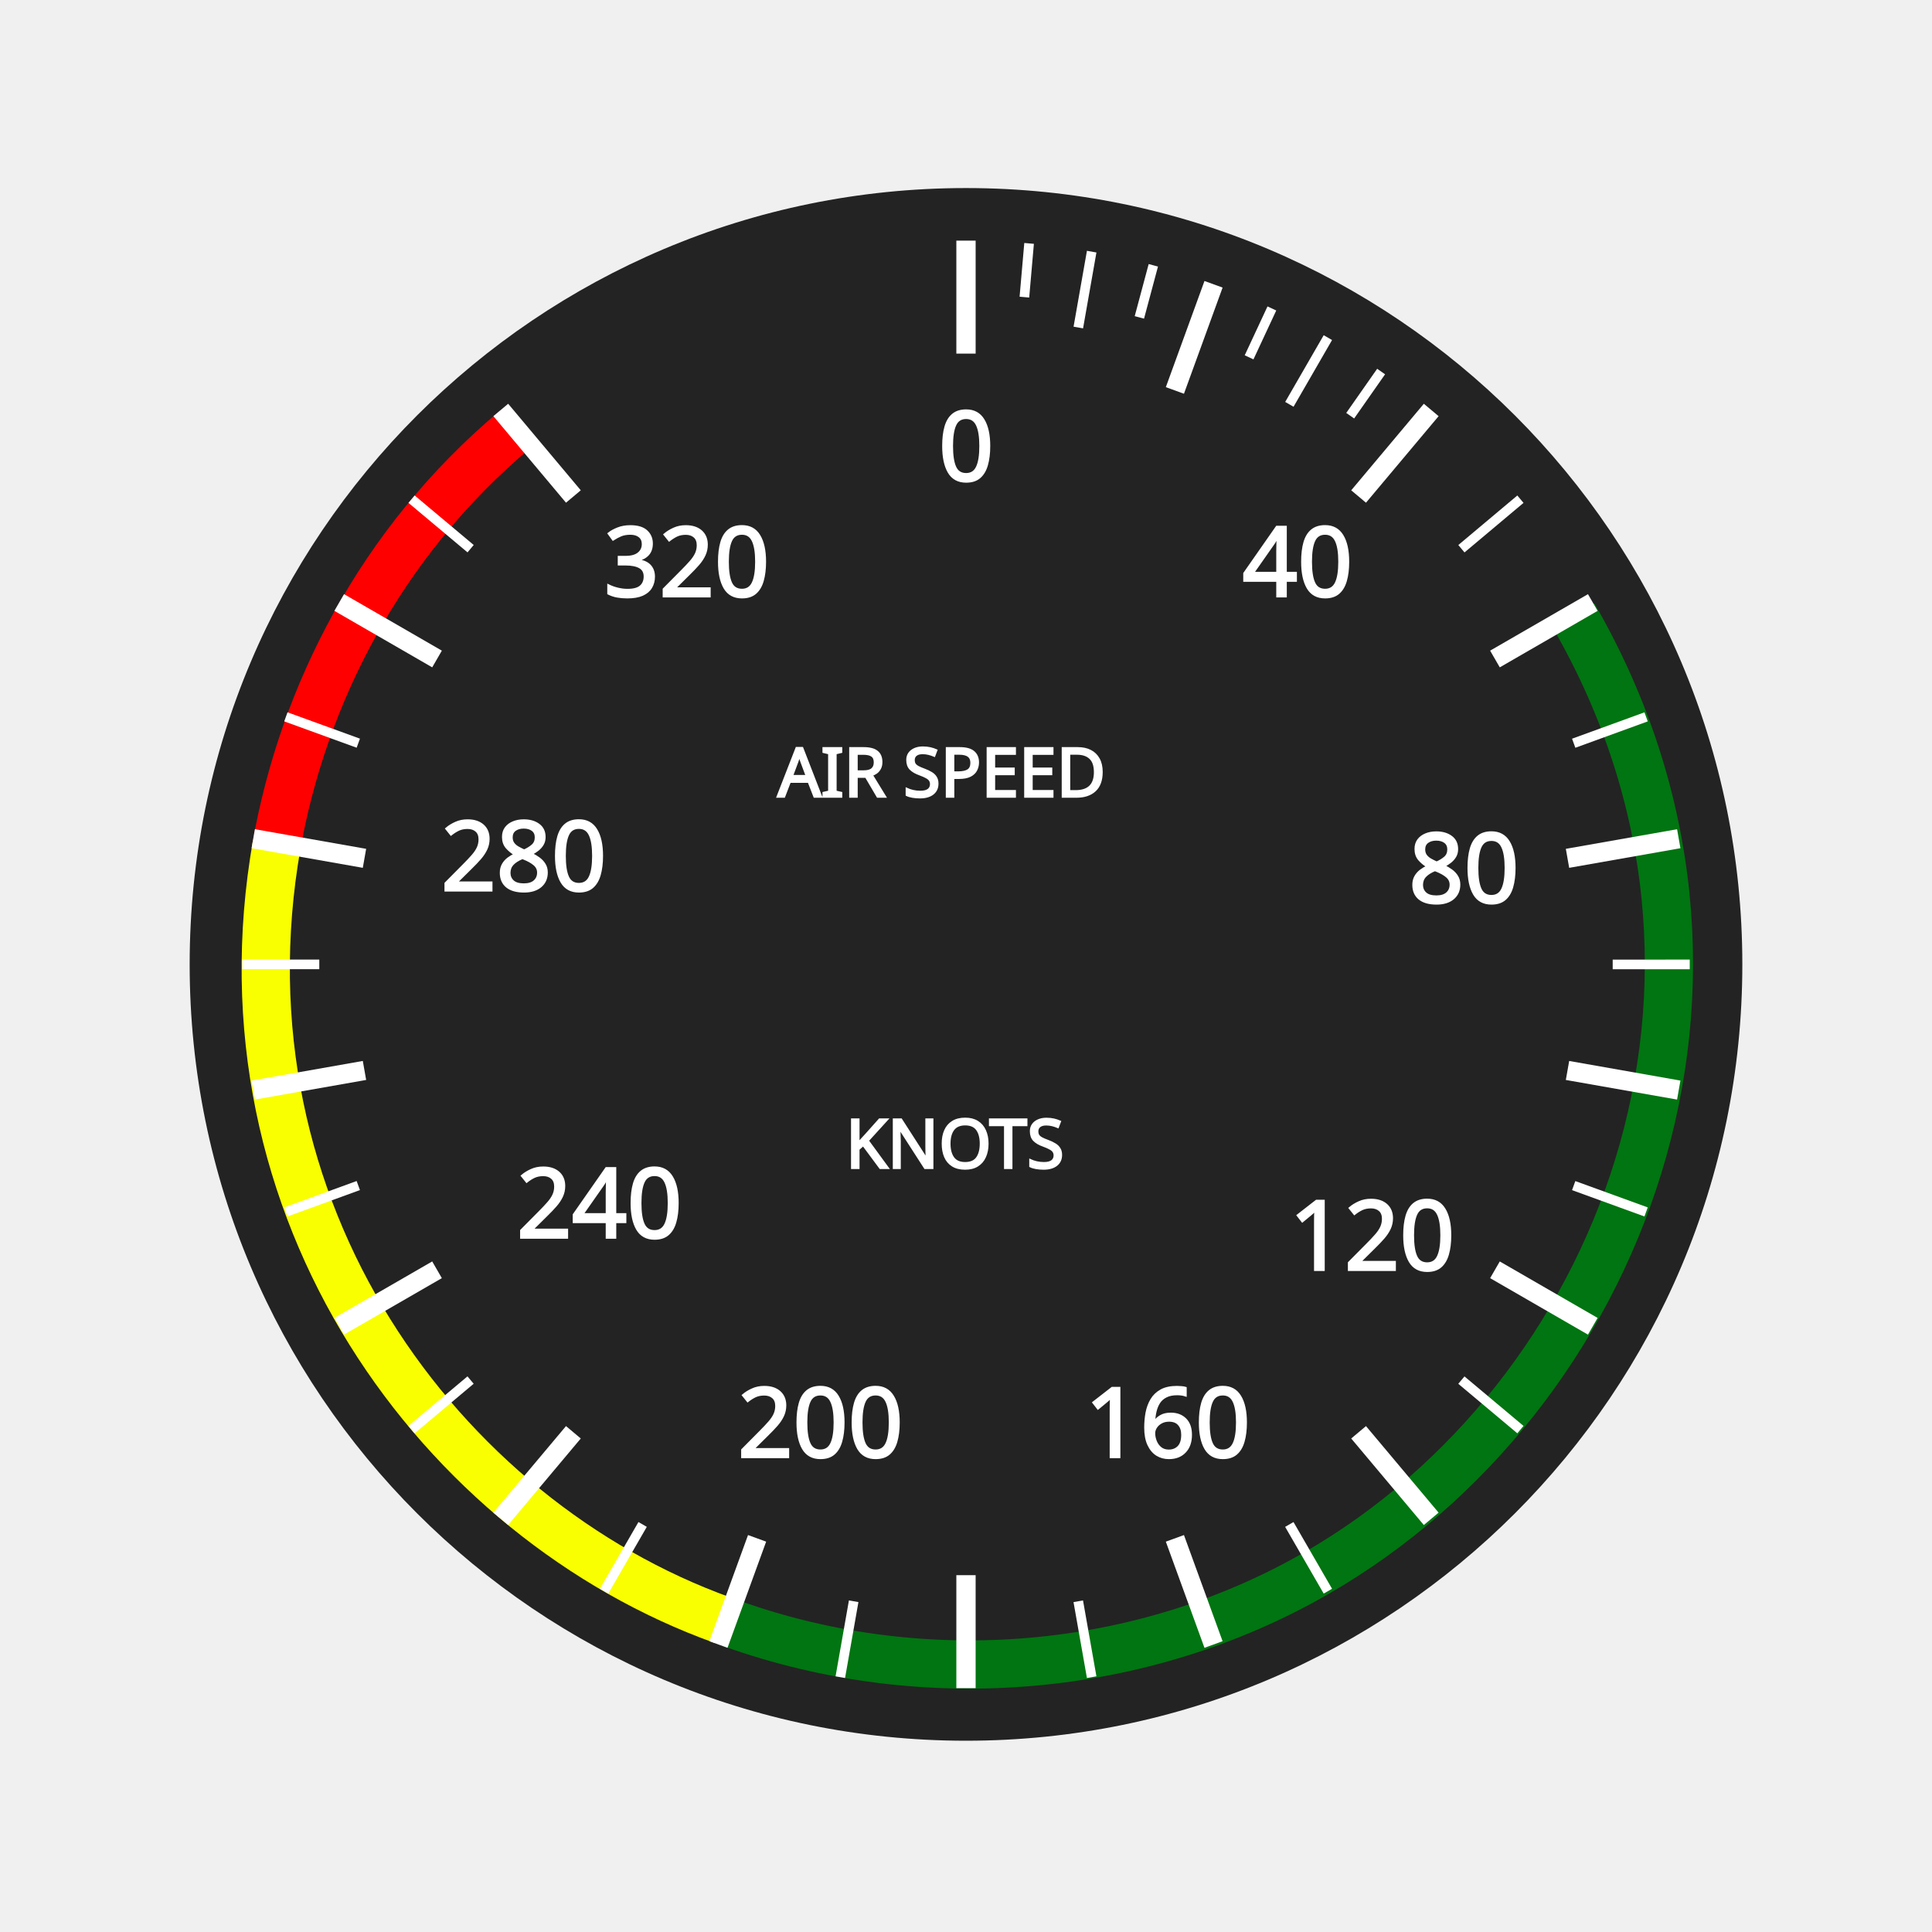
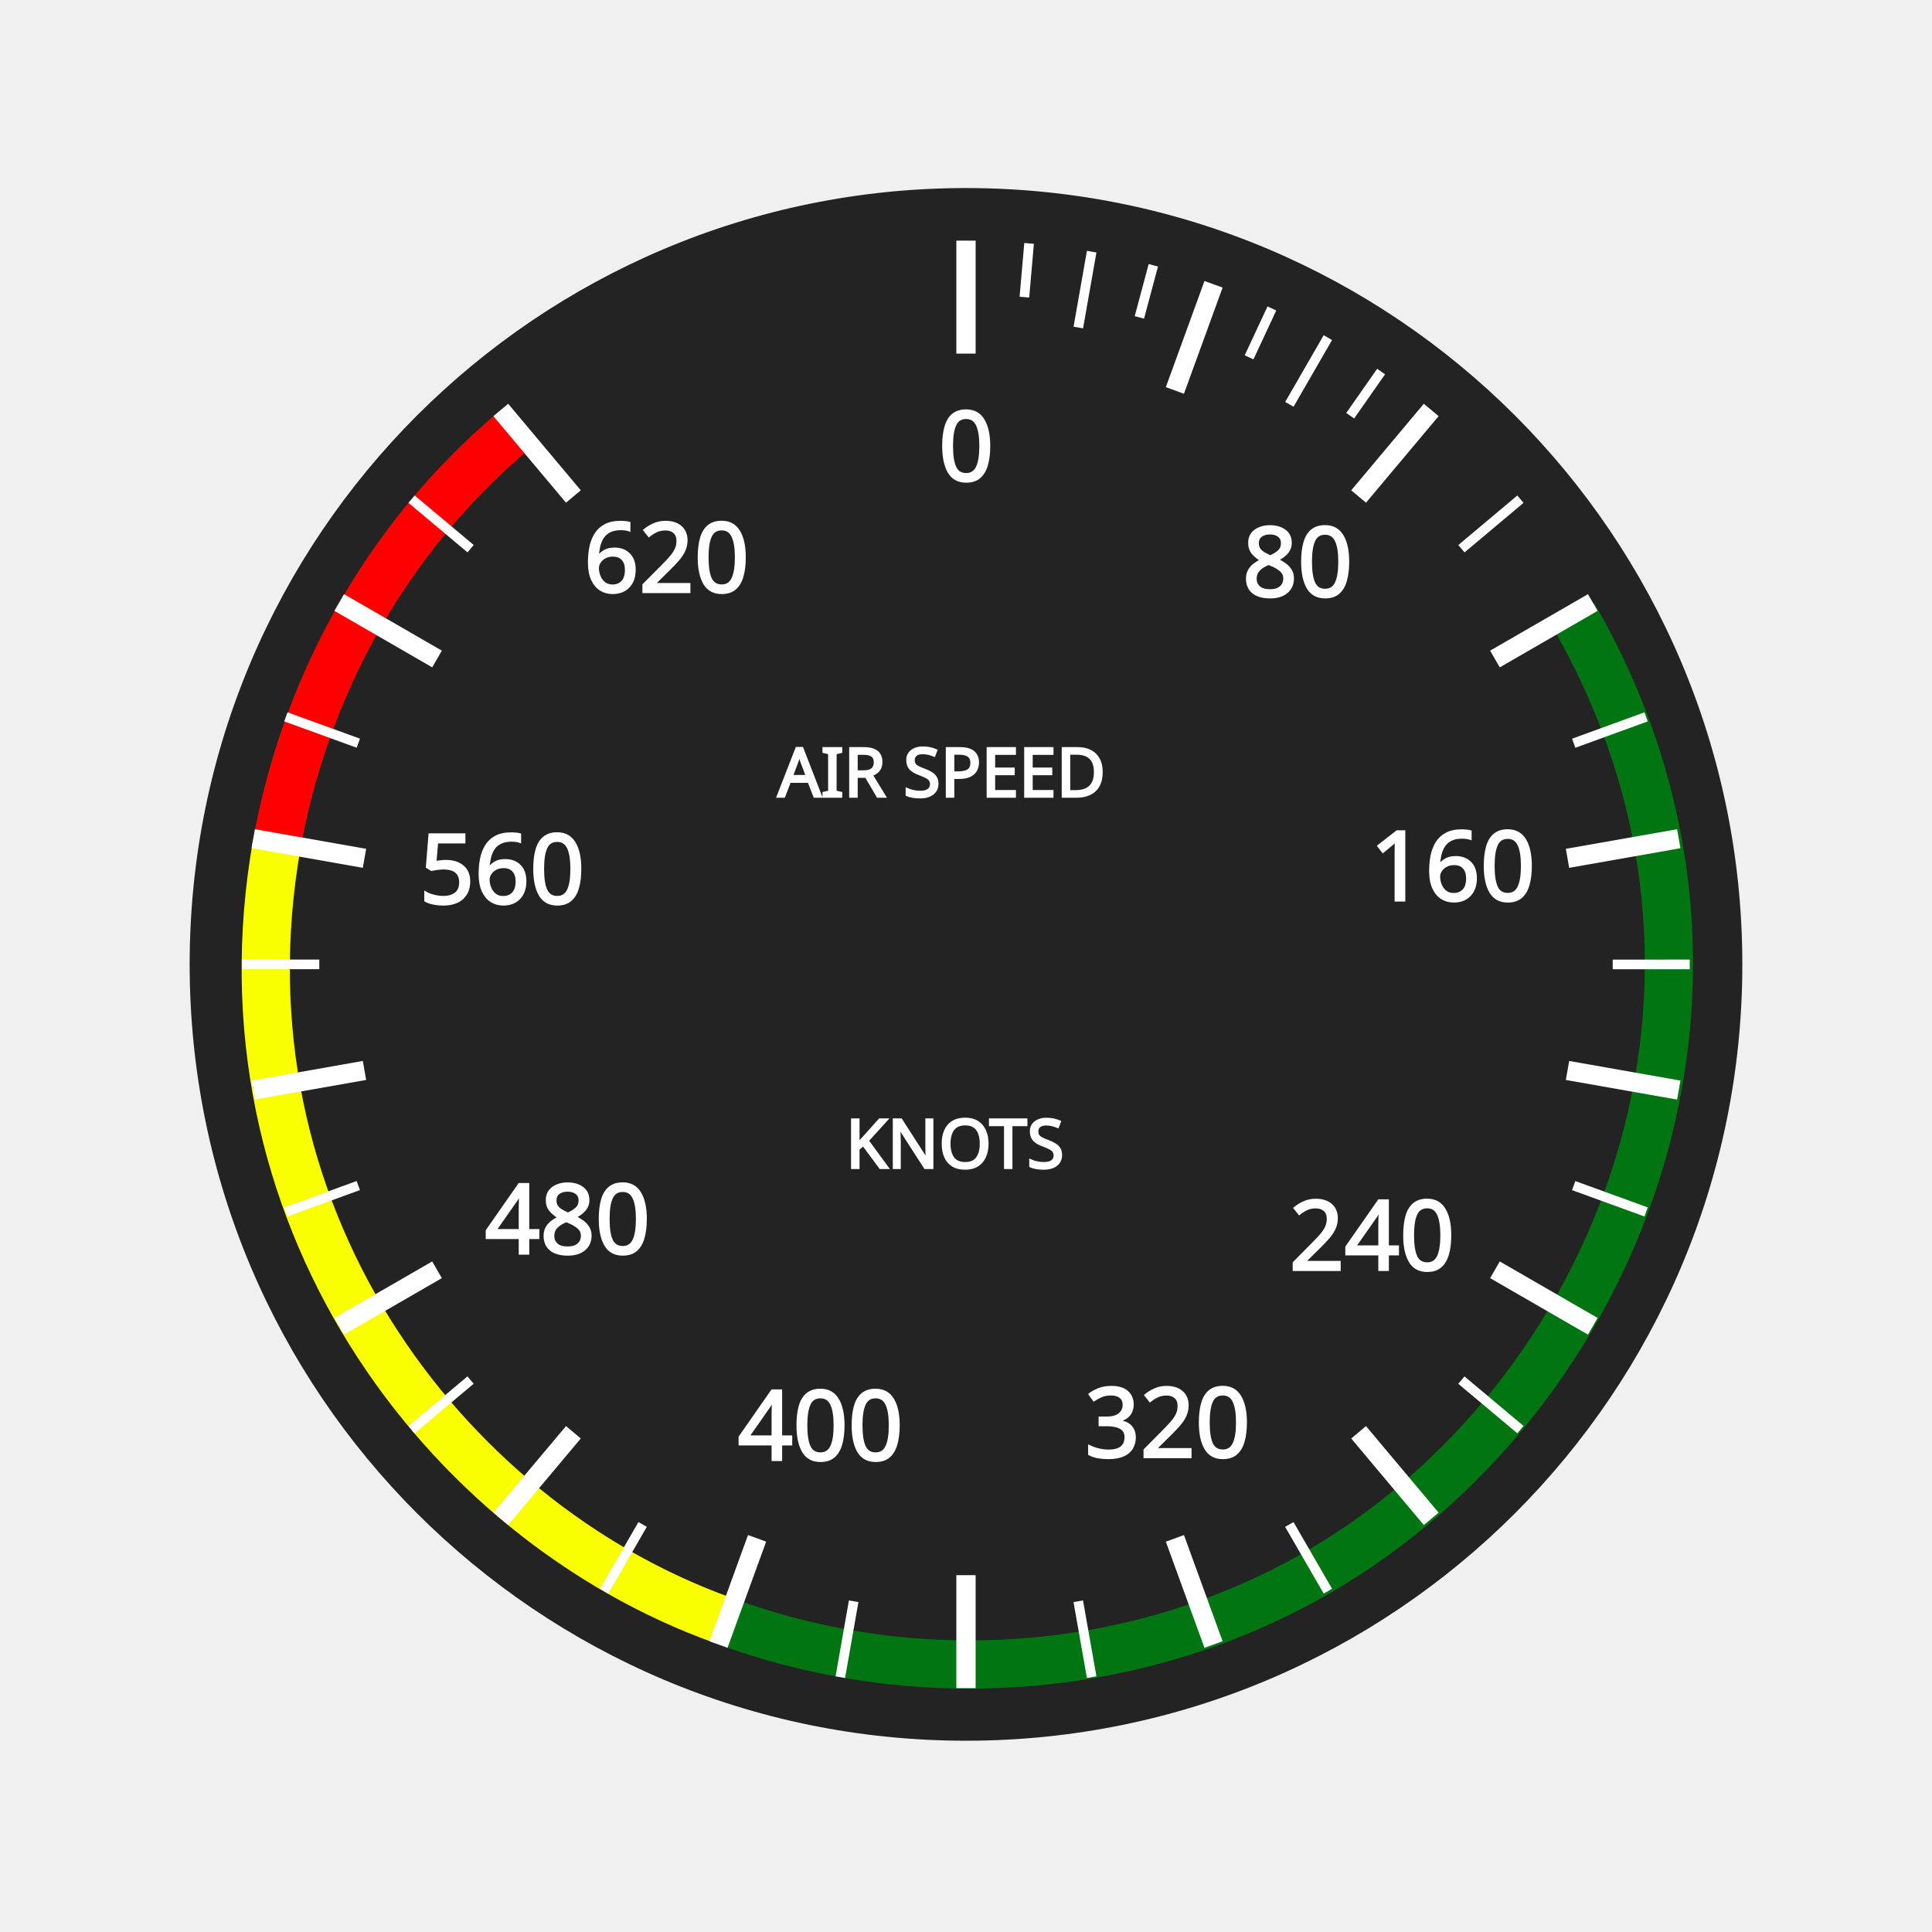
<svg xmlns="http://www.w3.org/2000/svg" version="1.1" id="Layer_2" x="0px" y="0px" width="400.667px" height="400.666px" viewBox="0 0 400.667 400.666" enable-background="new 0 0 400.667 400.666" xml:space="preserve">
  <defs id="defs109" />
  <circle fill="#232323" cx="200.333" cy="200" r="161" id="circle2" />
  <path fill="none" stroke="#F9FF00" stroke-width="10" stroke-miterlimit="10" d="M57.4,175.086  C43.974,251.226,91.471,314.98,149.825,336" id="path4" />
  <path fill="none" stroke="#FF0000" stroke-width="10" stroke-miterlimit="10" d="M106.854,89.039  c-28.113,23.588-44.001,55.344-49.512,86.375" id="path6" />
  <path fill="none" stroke="#007511" stroke-width="10" stroke-miterlimit="10" d="M151.628,336.661  c40.369,14.45,85.524,10.282,121.509-10.494c62.801-36.257,97.126-122.438,53.195-198.528" id="path8" />
  <line fill="none" stroke="#FFFFFF" stroke-width="4" stroke-miterlimit="10" x1="296.814" y1="85.02" x2="281.752" y2="102.968" id="line10" />
  <line fill="none" stroke="#FFFFFF" stroke-width="4" stroke-miterlimit="10" x1="310.03" y1="136.667" x2="330.321" y2="124.953" id="line12" />
  <line fill="none" stroke="#FFFFFF" stroke-width="4" stroke-miterlimit="10" x1="348.149" y1="173.938" x2="325.076" y2="178.006" id="line14" />
  <line fill="none" stroke="#FFFFFF" stroke-width="4" stroke-miterlimit="10" x1="348.149" y1="226.065" x2="325.076" y2="221.997" id="line16" />
  <line fill="none" stroke="#FFFFFF" stroke-width="4" stroke-miterlimit="10" x1="330.32" y1="275.05" x2="310.03" y2="263.336" id="line18" />
  <line fill="none" stroke="#FFFFFF" stroke-width="4" stroke-miterlimit="10" x1="296.812" y1="314.982" x2="281.752" y2="297.035" id="line20" />
  <line fill="none" stroke="#FFFFFF" stroke-width="4" stroke-miterlimit="10" x1="251.667" y1="341.046" x2="243.655" y2="319.031" id="line22" />
  <line fill="none" stroke="#FFFFFF" stroke-width="4" stroke-miterlimit="10" x1="200.331" y1="350.098" x2="200.332" y2="326.67" id="line24" />
  <line fill="none" stroke="#FFFFFF" stroke-width="4" stroke-miterlimit="10" x1="148.995" y1="341.045" x2="157.008" y2="319.03" id="line26" />
  <line fill="none" stroke="#FFFFFF" stroke-width="4" stroke-miterlimit="10" x1="103.85" y1="314.98" x2="118.911" y2="297.034" id="line28" />
  <line fill="none" stroke="#FFFFFF" stroke-width="4" stroke-miterlimit="10" x1="70.343" y1="275.047" x2="90.633" y2="263.334" id="line30" />
  <line fill="none" stroke="#FFFFFF" stroke-width="4" stroke-miterlimit="10" x1="52.515" y1="226.063" x2="75.588" y2="221.995" id="line32" />
  <line fill="none" stroke="#FFFFFF" stroke-width="4" stroke-miterlimit="10" x1="52.516" y1="173.934" x2="75.588" y2="178.004" id="line34" />
  <line fill="none" stroke="#FFFFFF" stroke-width="4" stroke-miterlimit="10" x1="70.346" y1="124.949" x2="90.635" y2="136.666" id="line36" />
  <line fill="none" stroke="#FFFFFF" stroke-width="4" stroke-miterlimit="10" x1="103.854" y1="85.018" x2="118.912" y2="102.967" id="line38" />
  <line fill="none" stroke="#FFFFFF" stroke-width="2" stroke-miterlimit="10" x1="315.313" y1="103.523" x2="303.075" y2="113.797" id="line40" />
  <line fill="none" stroke="#FFFFFF" stroke-width="4" stroke-miterlimit="10" x1="251.669" y1="58.956" x2="243.655" y2="80.973" id="line42" />
  <line fill="none" stroke="#FFFFFF" stroke-width="2" stroke-miterlimit="10" x1="275.381" y1="70.017" x2="267.395" y2="83.855" id="line44" />
  <line fill="none" stroke="#FFFFFF" stroke-width="4" stroke-miterlimit="10" x1="200.333" y1="49.904" x2="200.333" y2="73.334" id="line46" />
  <line fill="none" stroke="#FFFFFF" stroke-width="2" stroke-miterlimit="10" x1="226.398" y1="52.188" x2="223.626" y2="67.923" id="line48" />
  <line fill="none" stroke="#FFFFFF" stroke-width="2" stroke-miterlimit="10" x1="213.417" y1="50.478" x2="212.444" y2="61.619" id="line50" />
  <line fill="none" stroke="#FFFFFF" stroke-width="2" stroke-miterlimit="10" x1="239.182" y1="55.021" x2="236.289" y2="65.824" id="line52" />
  <line fill="none" stroke="#FFFFFF" stroke-width="2" stroke-miterlimit="10" x1="263.767" y1="63.969" x2="259.042" y2="74.105" id="line54" />
  <line fill="none" stroke="#FFFFFF" stroke-width="2" stroke-miterlimit="10" x1="286.424" y1="77.05" x2="280.01" y2="86.212" id="line56" />
  <line fill="none" stroke="#FFFFFF" stroke-width="2" stroke-miterlimit="10" x1="341.376" y1="148.667" x2="326.362" y2="154.136" id="line58" />
  <line fill="none" stroke="#FFFFFF" stroke-width="2" stroke-miterlimit="10" x1="350.427" y1="200.002" x2="334.448" y2="200.006" id="line60" />
  <line fill="none" stroke="#FFFFFF" stroke-width="2" stroke-miterlimit="10" x1="341.375" y1="251.337" x2="326.358" y2="245.876" id="line62" />
  <line fill="none" stroke="#FFFFFF" stroke-width="2" stroke-miterlimit="10" x1="315.312" y1="296.48" x2="303.067" y2="286.213" id="line64" />
  <line fill="none" stroke="#FFFFFF" stroke-width="2" stroke-miterlimit="10" x1="275.38" y1="329.987" x2="267.385" y2="316.15" id="line66" />
  <line fill="none" stroke="#FFFFFF" stroke-width="2" stroke-miterlimit="10" x1="226.396" y1="347.816" x2="223.615" y2="332.079" id="line68" />
  <line fill="none" stroke="#FFFFFF" stroke-width="2" stroke-miterlimit="10" x1="174.268" y1="347.816" x2="177.038" y2="332.077" id="line70" />
  <line fill="none" stroke="#FFFFFF" stroke-width="2" stroke-miterlimit="10" x1="125.284" y1="329.988" x2="133.27" y2="316.145" id="line72" />
  <line fill="none" stroke="#FFFFFF" stroke-width="2" stroke-miterlimit="10" x1="85.351" y1="296.481" x2="97.59" y2="286.203" id="line74" />
  <line fill="none" stroke="#FFFFFF" stroke-width="2" stroke-miterlimit="10" x1="59.287" y1="251.337" x2="74.303" y2="245.864" id="line76" />
  <line fill="none" stroke="#FFFFFF" stroke-width="2" stroke-miterlimit="10" x1="50.235" y1="200" x2="66.217" y2="199.994" id="line78" />
  <line fill="none" stroke="#FFFFFF" stroke-width="2" stroke-miterlimit="10" x1="59.287" y1="148.664" x2="74.307" y2="154.125" id="line80" />
  <line fill="none" stroke="#FFFFFF" stroke-width="2" stroke-miterlimit="10" x1="85.351" y1="103.52" x2="97.598" y2="113.788" id="line82" />
-   <text transform="translate(257.6592,123.6489)" stroke-miterlimit="10" font-size="20" id="text84" style="font-size:20px;font-family:sans-serif;fill:#ffffff;stroke:#ffffff;stroke-width:0.5;stroke-miterlimit:10">40</text>
-   <text transform="translate(292.1592,187.1489)" stroke-miterlimit="10" font-size="20" id="text86" style="font-size:20px;font-family:sans-serif;fill:#ffffff;stroke:#ffffff;stroke-width:0.5;stroke-miterlimit:10">80</text>
-   <text transform="translate(267.3848,263.3359)" stroke-miterlimit="10" font-size="20" id="text88" style="font-size:20px;font-family:sans-serif;fill:#ffffff;stroke:#ffffff;stroke-width:0.5;stroke-miterlimit:10">120</text>
-   <text transform="translate(225.0059,302.1489)" stroke-miterlimit="10" font-size="20" id="text90" style="font-size:20px;font-family:sans-serif;fill:#ffffff;stroke:#ffffff;stroke-width:0.5;stroke-miterlimit:10">160</text>
-   <text transform="translate(153.0015,302.1489)" stroke-miterlimit="10" font-size="20" id="text92" style="font-size:20px;font-family:sans-serif;fill:#ffffff;stroke:#ffffff;stroke-width:0.5;stroke-miterlimit:10">200</text>
-   <text transform="translate(107.1592,256.6489)" stroke-miterlimit="10" font-size="20" id="text94" style="font-size:20px;font-family:sans-serif;fill:#ffffff;stroke:#ffffff;stroke-width:0.5;stroke-miterlimit:10">240</text>
-   <text transform="translate(91.4746,184.6489)" stroke-miterlimit="10" font-size="20" id="text96" style="font-size:20px;font-family:sans-serif;fill:#ffffff;stroke:#ffffff;stroke-width:0.5;stroke-miterlimit:10">280</text>
-   <text transform="translate(125.2837,123.6489)" stroke-miterlimit="10" font-size="20" id="text98" style="font-size:20px;font-family:sans-serif;fill:#ffffff;stroke:#ffffff;stroke-width:0.5;stroke-miterlimit:10">320</text>
+   <text transform="translate(257.6592,123.6489)" stroke-miterlimit="10" font-size="20" id="text84" style="font-size:20px;font-family:sans-serif;fill:#ffffff;stroke:#ffffff;stroke-width:0.5;stroke-miterlimit:10">80</text>
+   <text stroke-miterlimit="10" font-size="20" id="text86" style="font-size:20px;font-family:sans-serif;fill:#ffffff;stroke:#ffffff;stroke-width:0.5;stroke-miterlimit:10" x="284.095" y="186.724">160</text>
+   <text transform="translate(267.3848,263.3359)" stroke-miterlimit="10" font-size="20" id="text88" style="font-size:20px;font-family:sans-serif;fill:#ffffff;stroke:#ffffff;stroke-width:0.5;stroke-miterlimit:10">240</text>
+   <text transform="translate(225.0059,302.1489)" stroke-miterlimit="10" font-size="20" id="text90" style="font-size:20px;font-family:sans-serif;fill:#ffffff;stroke:#ffffff;stroke-width:0.5;stroke-miterlimit:10">320</text>
+   <text stroke-miterlimit="10" font-size="20" id="text92" style="font-size:20px;font-family:sans-serif;fill:#ffffff;stroke:#ffffff;stroke-width:0.5;stroke-miterlimit:10" x="153.001" y="302.749">400</text>
+   <text stroke-miterlimit="10" font-size="20" id="text94" style="font-size:20px;font-family:sans-serif;fill:#ffffff;stroke:#ffffff;stroke-width:0.5;stroke-miterlimit:10" x="100.557" y="259.95">480</text>
+   <text stroke-miterlimit="10" font-size="20" id="text96" style="font-size:20px;font-family:sans-serif;fill:#ffffff;stroke:#ffffff;stroke-width:0.5;stroke-miterlimit:10" x="86.973" y="187.35">560</text>
+   <text stroke-miterlimit="10" font-size="20" id="text98" style="font-size:20px;font-family:sans-serif;fill:#ffffff;stroke:#ffffff;stroke-width:0.5;stroke-miterlimit:10" x="121.082" y="122.749">620</text>
  <text transform="matrix(1 0 0 1 175.3799 242.1895)" fill="#FFFFFF" stroke="#FFFFFF" stroke-width="0.5" stroke-miterlimit="10" font-family="sans-serif" font-size="14" id="text100">KNOTS</text>
  <text transform="matrix(1 0 0 1 161.3086 165.1895)" fill="#FFFFFF" stroke="#FFFFFF" stroke-width="0.5" stroke-miterlimit="10" font-family="sans-serif" font-size="14" id="text102">AIR SPEED</text>
  <text transform="matrix(1 0 0 1 194.6592 99.6489)" fill="#FFFFFF" stroke="#FFFFFF" stroke-width="0.5" stroke-miterlimit="10" font-family="sans-serif" font-size="20" id="text104">0</text>
</svg>
